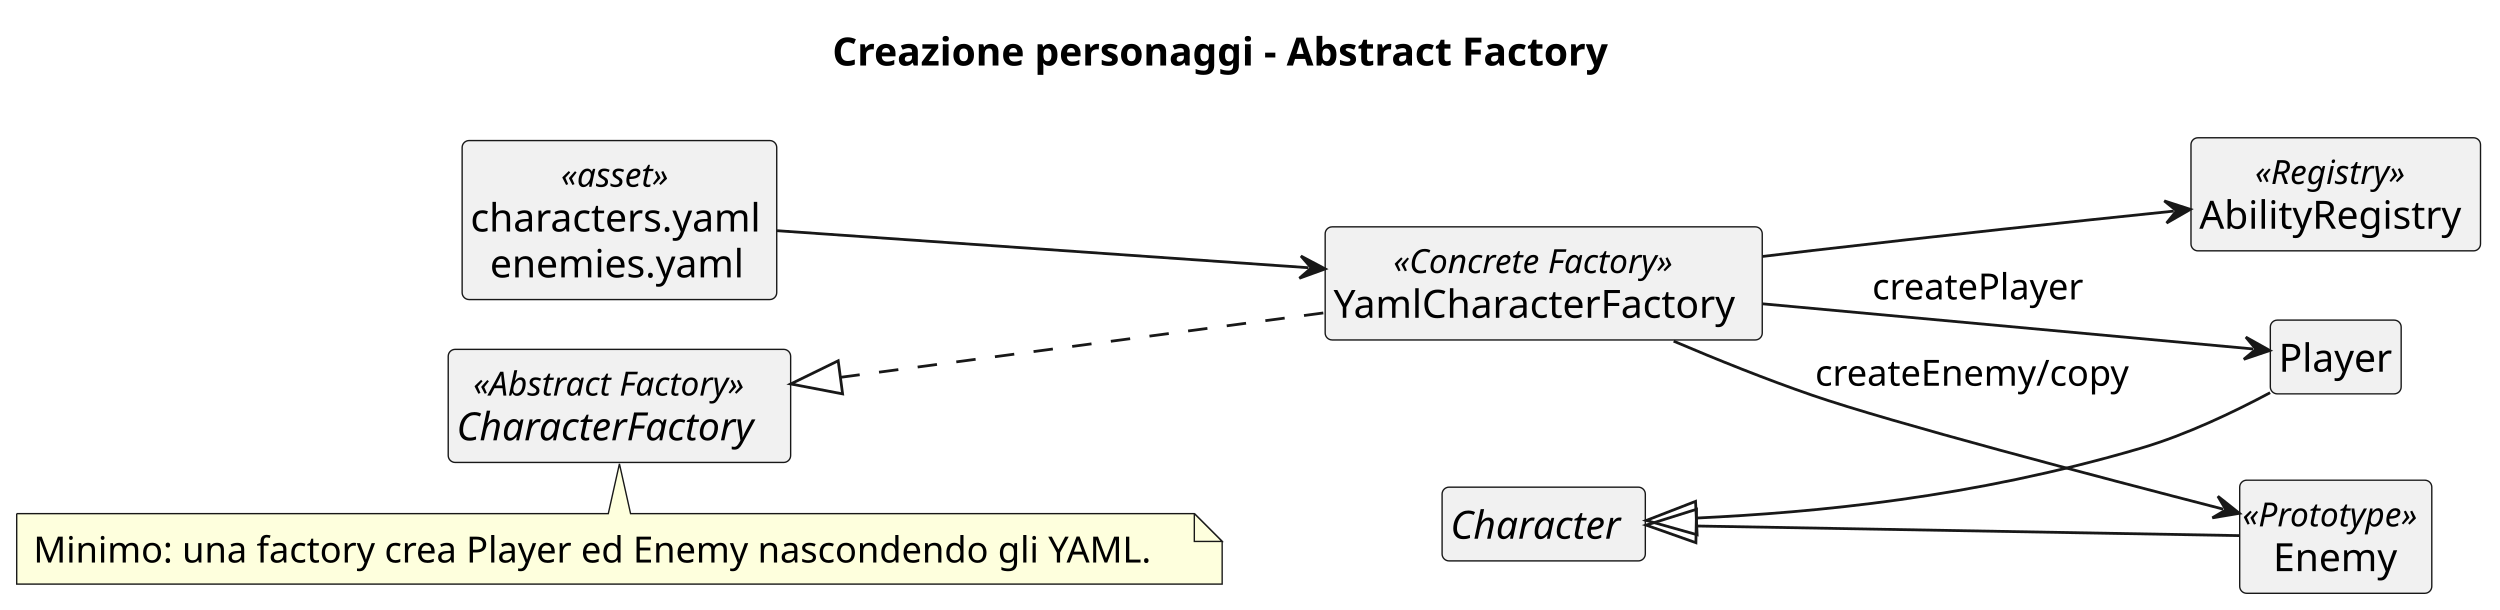
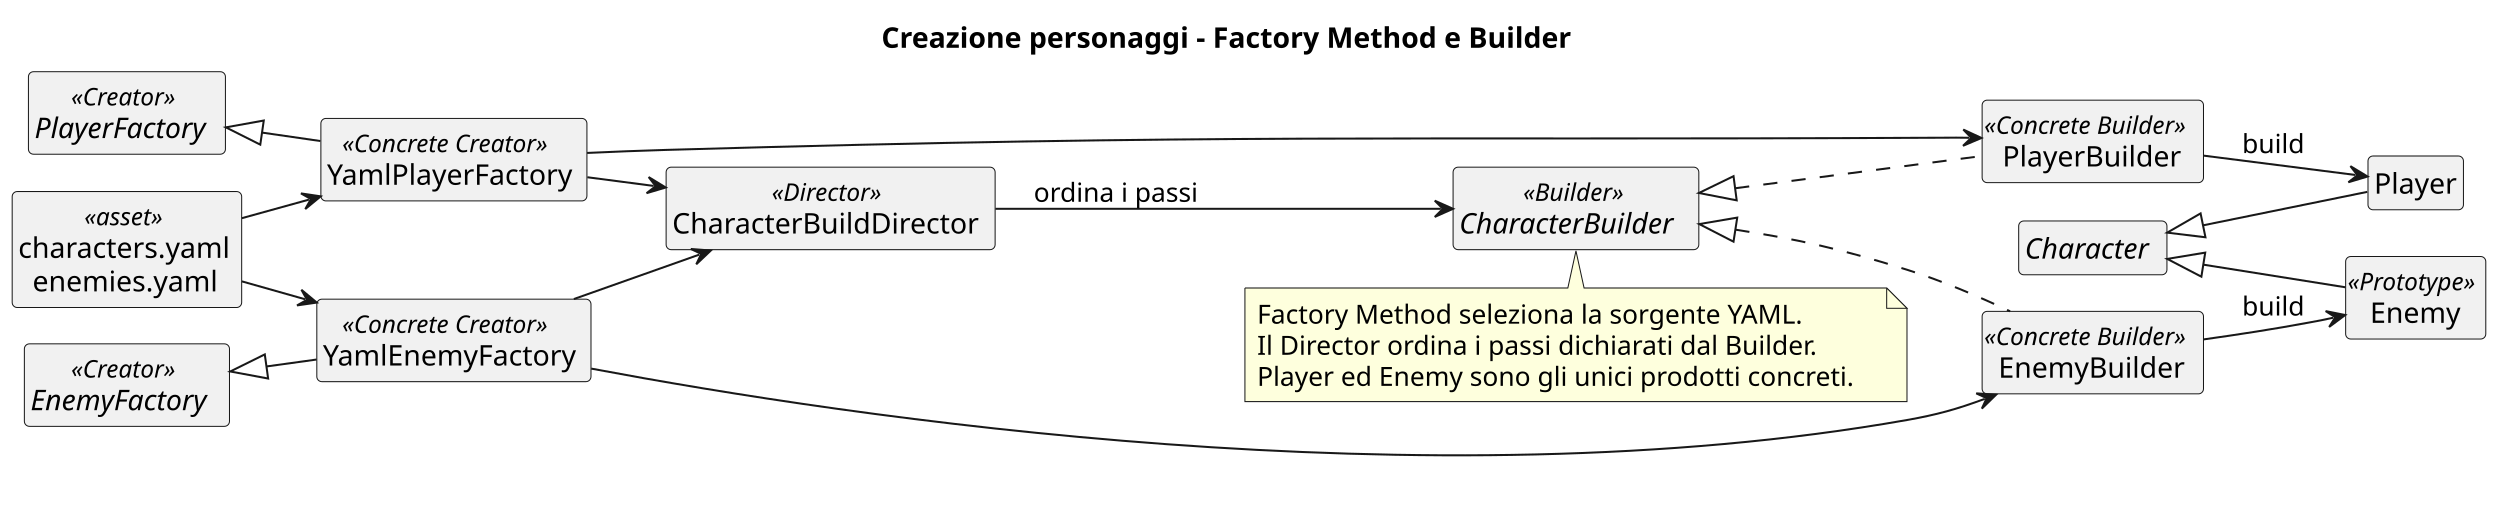
- <svg xmlns="http://www.w3.org/2000/svg" contentStyleType="text/css" height="219px" preserveAspectRatio="none" style="width:898px;height:219px;background:#FFFFFF;" version="1.1" viewBox="0 0 898 219" width="898px" zoomAndPan="magnify">
+ <svg xmlns="http://www.w3.org/2000/svg" contentStyleType="text/css" height="255px" preserveAspectRatio="none" style="width:1231px;height:255px;background:#FFFFFF;" version="1.1" viewBox="0 0 1231 255" width="1231px" zoomAndPan="magnify">
  <defs />
  <g>
-     <text fill="#000000" font-family="sans-serif" font-size="14" font-weight="bold" lengthAdjust="spacing" textLength="292" x="299" y="23.535">Creazione personaggi - Abstract Factory</text>
+     <text fill="#000000" font-family="sans-serif" font-size="14" font-weight="bold" lengthAdjust="spacing" textLength="355" x="434" y="23.535">Creazione personaggi - Factory Method e Builder</text>
    <g id="elem_CharacterYaml">
-       <rect codeLine="9" fill="#F1F1F1" height="57.109" id="CharacterYaml" rx="2.5" ry="2.5" style="stroke:#181818;stroke-width:0.5;" width="113" x="166" y="50.488" />
-       <text fill="#000000" font-family="sans-serif" font-size="12" font-style="italic" lengthAdjust="spacing" textLength="42" x="201.5" y="67.09">«asset»</text>
-       <text fill="#000000" font-family="sans-serif" font-size="14" lengthAdjust="spacing" textLength="107" x="169" y="83.156">characters.yaml</text>
-       <text fill="#000000" font-family="sans-serif" font-size="14" lengthAdjust="spacing" textLength="93" x="176" y="99.644">enemies.yaml</text>
+       <rect codeLine="9" fill="#F1F1F1" height="57.109" id="CharacterYaml" rx="2.5" ry="2.5" style="stroke:#181818;stroke-width:0.5;" width="113" x="6" y="94.313" />
+       <text fill="#000000" font-family="sans-serif" font-size="12" font-style="italic" lengthAdjust="spacing" textLength="42" x="41.5" y="110.914">«asset»</text>
+       <text fill="#000000" font-family="sans-serif" font-size="14" lengthAdjust="spacing" textLength="107" x="9" y="126.981">characters.yaml</text>
+       <text fill="#000000" font-family="sans-serif" font-size="14" lengthAdjust="spacing" textLength="93" x="16" y="143.469">enemies.yaml</text>
    </g>
-     <g id="elem_CharacterFactory">
-       <rect codeLine="10" fill="#F1F1F1" height="40.621" id="CharacterFactory" rx="2.5" ry="2.5" style="stroke:#181818;stroke-width:0.5;" width="123" x="161" y="125.488" />
-       <text fill="#000000" font-family="sans-serif" font-size="12" font-style="italic" lengthAdjust="spacing" textLength="105" x="170" y="142.09">«Abstract Factory»</text>
-       <text fill="#000000" font-family="sans-serif" font-size="14" font-style="italic" lengthAdjust="spacing" textLength="117" x="164" y="158.156">CharacterFactory</text>
+     <g id="elem_PlayerFactory">
+       <rect codeLine="10" fill="#F1F1F1" height="40.621" id="PlayerFactory" rx="2.5" ry="2.5" style="stroke:#181818;stroke-width:0.5;" width="97" x="14" y="35.313" />
+       <text fill="#000000" font-family="sans-serif" font-size="12" font-style="italic" lengthAdjust="spacing" textLength="55" x="35" y="51.914">«Creator»</text>
+       <text fill="#000000" font-family="sans-serif" font-size="14" font-style="italic" lengthAdjust="spacing" textLength="91" x="17" y="67.981">PlayerFactory</text>
    </g>
-     <g id="elem_YamlCharacterFactory">
-       <rect codeLine="11" fill="#F1F1F1" height="40.621" id="YamlCharacterFactory" rx="2.5" ry="2.5" style="stroke:#181818;stroke-width:0.5;" width="157" x="476" y="81.488" />
-       <text fill="#000000" font-family="sans-serif" font-size="12" font-style="italic" lengthAdjust="spacing" textLength="108" x="500.5" y="98.09">«Concrete Factory»</text>
-       <text fill="#000000" font-family="sans-serif" font-size="14" lengthAdjust="spacing" textLength="151" x="479" y="114.156">YamlCharacterFactory</text>
+     <g id="elem_YamlPlayerFactory">
+       <rect codeLine="11" fill="#F1F1F1" height="40.621" id="YamlPlayerFactory" rx="2.5" ry="2.5" style="stroke:#181818;stroke-width:0.5;" width="131" x="158" y="58.313" />
+       <text fill="#000000" font-family="sans-serif" font-size="12" font-style="italic" lengthAdjust="spacing" textLength="110" x="168.5" y="74.914">«Concrete Creator»</text>
+       <text fill="#000000" font-family="sans-serif" font-size="14" lengthAdjust="spacing" textLength="125" x="161" y="90.981">YamlPlayerFactory</text>
    </g>
-     <g id="elem_AbilityRegistry">
-       <rect codeLine="12" fill="#F1F1F1" height="40.621" id="AbilityRegistry" rx="2.5" ry="2.5" style="stroke:#181818;stroke-width:0.5;" width="104" x="787" y="49.488" />
-       <text fill="#000000" font-family="sans-serif" font-size="12" font-style="italic" lengthAdjust="spacing" textLength="58" x="810" y="66.09">«Registry»</text>
-       <text fill="#000000" font-family="sans-serif" font-size="14" lengthAdjust="spacing" textLength="98" x="790" y="82.156">AbilityRegistry</text>
+     <g id="elem_EnemyFactory">
+       <rect codeLine="12" fill="#F1F1F1" height="40.621" id="EnemyFactory" rx="2.5" ry="2.5" style="stroke:#181818;stroke-width:0.5;" width="101" x="12" y="169.313" />
+       <text fill="#000000" font-family="sans-serif" font-size="12" font-style="italic" lengthAdjust="spacing" textLength="55" x="35" y="185.914">«Creator»</text>
+       <text fill="#000000" font-family="sans-serif" font-size="14" font-style="italic" lengthAdjust="spacing" textLength="95" x="15" y="201.981">EnemyFactory</text>
+     </g>
+     <g id="elem_YamlEnemyFactory">
+       <rect codeLine="13" fill="#F1F1F1" height="40.621" id="YamlEnemyFactory" rx="2.5" ry="2.5" style="stroke:#181818;stroke-width:0.5;" width="135" x="156" y="147.313" />
+       <text fill="#000000" font-family="sans-serif" font-size="12" font-style="italic" lengthAdjust="spacing" textLength="110" x="168.5" y="163.914">«Concrete Creator»</text>
+       <text fill="#000000" font-family="sans-serif" font-size="14" lengthAdjust="spacing" textLength="129" x="159" y="179.981">YamlEnemyFactory</text>
+     </g>
+     <g id="elem_CharacterBuilder">
+       <rect codeLine="14" fill="#F1F1F1" height="40.621" id="CharacterBuilder" rx="2.5" ry="2.5" style="stroke:#181818;stroke-width:0.5;" width="121" x="715.5" y="82.313" />
+       <text fill="#000000" font-family="sans-serif" font-size="12" font-style="italic" lengthAdjust="spacing" textLength="52" x="750" y="98.914">«Builder»</text>
+       <text fill="#000000" font-family="sans-serif" font-size="14" font-style="italic" lengthAdjust="spacing" textLength="115" x="718.5" y="114.981">CharacterBuilder</text>
+     </g>
+     <g id="elem_CharacterBuildDirector">
+       <rect codeLine="15" fill="#F1F1F1" height="40.621" id="CharacterBuildDirector" rx="2.5" ry="2.5" style="stroke:#181818;stroke-width:0.5;" width="162" x="328" y="82.313" />
+       <text fill="#000000" font-family="sans-serif" font-size="12" font-style="italic" lengthAdjust="spacing" textLength="58" x="380" y="98.914">«Director»</text>
+       <text fill="#000000" font-family="sans-serif" font-size="14" lengthAdjust="spacing" textLength="156" x="331" y="114.981">CharacterBuildDirector</text>
+     </g>
+     <g id="elem_PlayerBuilder">
+       <rect codeLine="16" fill="#F1F1F1" height="40.621" id="PlayerBuilder" rx="2.5" ry="2.5" style="stroke:#181818;stroke-width:0.5;" width="109" x="976" y="49.313" />
+       <text fill="#000000" font-family="sans-serif" font-size="12" font-style="italic" lengthAdjust="spacing" textLength="107" x="977" y="65.914">«Concrete Builder»</text>
+       <text fill="#000000" font-family="sans-serif" font-size="14" lengthAdjust="spacing" textLength="89" x="986" y="81.981">PlayerBuilder</text>
+     </g>
+     <g id="elem_EnemyBuilder">
+       <rect codeLine="17" fill="#F1F1F1" height="40.621" id="EnemyBuilder" rx="2.5" ry="2.5" style="stroke:#181818;stroke-width:0.5;" width="109" x="976" y="153.313" />
+       <text fill="#000000" font-family="sans-serif" font-size="12" font-style="italic" lengthAdjust="spacing" textLength="107" x="977" y="169.914">«Concrete Builder»</text>
+       <text fill="#000000" font-family="sans-serif" font-size="14" lengthAdjust="spacing" textLength="93" x="984" y="185.981">EnemyBuilder</text>
    </g>
    <g id="elem_Character">
-       <rect codeLine="13" fill="#F1F1F1" height="26.488" id="Character" rx="2.5" ry="2.5" style="stroke:#181818;stroke-width:0.5;" width="73" x="518" y="174.988" />
-       <text fill="#000000" font-family="sans-serif" font-size="14" font-style="italic" lengthAdjust="spacing" textLength="67" x="521" y="193.523">Character</text>
+       <rect codeLine="18" fill="#F1F1F1" height="26.488" id="Character" rx="2.5" ry="2.5" style="stroke:#181818;stroke-width:0.5;" width="73" x="994" y="108.813" />
+       <text fill="#000000" font-family="sans-serif" font-size="14" font-style="italic" lengthAdjust="spacing" textLength="67" x="997" y="127.348">Character</text>
    </g>
    <g id="elem_Player">
-       <rect codeLine="14" fill="#F1F1F1" height="26.488" id="Player" rx="2.5" ry="2.5" style="stroke:#181818;stroke-width:0.5;" width="47" x="815.5" y="114.988" />
-       <text fill="#000000" font-family="sans-serif" font-size="14" lengthAdjust="spacing" textLength="41" x="818.5" y="133.523">Player</text>
+       <rect codeLine="19" fill="#F1F1F1" height="26.488" id="Player" rx="2.5" ry="2.5" style="stroke:#181818;stroke-width:0.5;" width="47" x="1166" y="76.813" />
+       <text fill="#000000" font-family="sans-serif" font-size="14" lengthAdjust="spacing" textLength="41" x="1169" y="95.348">Player</text>
    </g>
    <g id="elem_Enemy">
-       <rect codeLine="15" fill="#F1F1F1" height="40.621" id="Enemy" rx="2.5" ry="2.5" style="stroke:#181818;stroke-width:0.5;" width="69" x="804.5" y="172.488" />
-       <text fill="#000000" font-family="sans-serif" font-size="12" font-style="italic" lengthAdjust="spacing" textLength="67" x="805.5" y="189.09">«Prototype»</text>
-       <text fill="#000000" font-family="sans-serif" font-size="14" lengthAdjust="spacing" textLength="45" x="816.5" y="205.156">Enemy</text>
+       <rect codeLine="20" fill="#F1F1F1" height="40.621" id="Enemy" rx="2.5" ry="2.5" style="stroke:#181818;stroke-width:0.5;" width="69" x="1155" y="126.313" />
+       <text fill="#000000" font-family="sans-serif" font-size="12" font-style="italic" lengthAdjust="spacing" textLength="67" x="1156" y="142.914">«Prototype»</text>
+       <text fill="#000000" font-family="sans-serif" font-size="14" lengthAdjust="spacing" textLength="45" x="1167" y="158.981">Enemy</text>
    </g>
-     <g id="elem_GMN16">
-       <path d="M6,184.488 L6,209.799 A0,0 0 0 0 6,209.799 L439,209.799 A0,0 0 0 0 439,209.799 L439,194.488 L429,184.488 L226.5,184.488 L222.5,166.607 L218.5,184.488 L6,184.488 A0,0 0 0 0 6,184.488 " fill="#FEFFDD" style="stroke:#181818;stroke-width:0.5;" />
-       <path d="M429,184.488 L429,194.488 L439,194.488 L429,184.488 " fill="#FEFFDD" style="stroke:#181818;stroke-width:0.5;" />
-       <text fill="#000000" font-family="sans-serif" font-size="13" lengthAdjust="spacing" textLength="412" x="12" y="202.057">Minimo: una factory crea Player ed Enemy nascondendo gli YAML.</text>
+     <g id="elem_GMN29">
+       <path d="M613,141.813 L613,197.744 A0,0 0 0 0 613,197.744 L939,197.744 A0,0 0 0 0 939,197.744 L939,151.813 L929,141.813 L780,141.813 L776,123.529 L772,141.813 L613,141.813 A0,0 0 0 0 613,141.813 " fill="#FEFFDD" style="stroke:#181818;stroke-width:0.5;" />
+       <path d="M929,141.813 L929,151.813 L939,151.813 L929,141.813 " fill="#FEFFDD" style="stroke:#181818;stroke-width:0.5;" />
+       <text fill="#000000" font-family="sans-serif" font-size="13" lengthAdjust="spacing" textLength="277" x="619" y="159.381">Factory Method seleziona la sorgente YAML.</text>
+       <text fill="#000000" font-family="sans-serif" font-size="13" lengthAdjust="spacing" textLength="289" x="619" y="174.692">Il Director ordina i passi dichiarati dal Builder.</text>
+       <text fill="#000000" font-family="sans-serif" font-size="13" lengthAdjust="spacing" textLength="305" x="619" y="190.002">Player ed Enemy sono gli unici prodotti concreti.</text>
    </g>
-     <polygon fill="#181818" points="475.998,96.587,467.298,91.971,471.01,96.239,466.741,99.951,475.998,96.587" style="stroke:#181818;stroke-width:1.0;" />
-     <path d="M279.107,82.864 C333.111,86.628 409.584,91.958 470.012,96.169 " fill="none" style="stroke:#181818;stroke-width:1.0;" />
-     <polygon fill="none" points="284.027,137.918,302.662,141.486,301.076,129.592,284.027,137.918" style="stroke:#181818;stroke-width:1.0;" />
-     <path d="M301.869,135.539 C355.83,128.344 417.272,120.152 475.882,112.337 " fill="none" style="stroke:#181818;stroke-width:1.0;stroke-dasharray:7.0,7.0;" />
-     <polygon fill="#181818" points="786.778,75.209,777.414,72.158,781.805,75.725,778.238,80.115,786.778,75.209" style="stroke:#181818;stroke-width:1.0;" />
-     <path d="M633.144,92.11 C639.185,91.379 645.191,90.664 651,89.988 C696.891,84.651 743.214,79.722 780.81,75.828 " fill="none" style="stroke:#181818;stroke-width:1.0;" />
-     <polygon fill="#181818" points="815.304,125.899,806.708,121.091,810.325,125.441,805.975,129.058,815.304,125.899" style="stroke:#181818;stroke-width:1.0;" />
-     <path d="M633.068,109.127 C694.485,114.78 770.242,121.752 809.329,125.35 " fill="none" style="stroke:#181818;stroke-width:1.0;" />
-     <text fill="#000000" font-family="sans-serif" font-size="13" lengthAdjust="spacing" textLength="75" x="672.5" y="107.557">createPlayer</text>
-     <polygon fill="#181818" points="804.386,184.384,796.671,178.262,799.544,183.135,794.672,186.008,804.386,184.384" style="stroke:#181818;stroke-width:1.0;" />
-     <path d="M601.177,122.546 C616.809,129.197 634.513,136.314 651,141.988 C679.319,151.734 752.854,171.084 798.576,182.885 " fill="none" style="stroke:#181818;stroke-width:1.0;" />
-     <text fill="#000000" font-family="sans-serif" font-size="13" lengthAdjust="spacing" textLength="116" x="652" y="138.557">createEnemy/copy</text>
-     <polygon fill="none" points="591.344,186.942,609.609,192.08,609.039,180.093,591.344,186.942" style="stroke:#181818;stroke-width:1.0;" />
-     <path d="M609.324,186.087 C652.326,184.041 708.244,178.851 769,160.988 C785.179,156.232 802.287,148.073 815.42,141.058 " fill="none" style="stroke:#181818;stroke-width:1.0;" />
-     <polygon fill="none" points="591.279,188.621,609.17,194.939,609.382,182.941,591.279,188.621" style="stroke:#181818;stroke-width:1.0;" />
-     <path d="M609.276,188.94 C664.21,189.912 750.596,191.441 804.27,192.391 " fill="none" style="stroke:#181818;stroke-width:1.0;" />
+     <polygon fill="none" points="111.205,62.713,128.161,71.229,129.879,59.352,111.205,62.713" style="stroke:#181818;stroke-width:1.0;" />
+     <path d="M129.02,65.29 C143.656,67.407 142.198,67.197 157.771,69.449 " fill="none" style="stroke:#181818;stroke-width:1.0;" />
+     <polygon fill="none" points="113.372,182.912,132.025,186.388,130.38,174.502,113.372,182.912" style="stroke:#181818;stroke-width:1.0;" />
+     <path d="M131.202,180.445 C144.681,178.58 141.656,178.999 155.894,177.029 " fill="none" style="stroke:#181818;stroke-width:1.0;" />
+     <polygon fill="#181818" points="157.929,96.681,148.188,95.227,153.11,98.015,150.322,102.937,157.929,96.681" style="stroke:#181818;stroke-width:1.0;" />
+     <path d="M119.111,107.424 C131.648,103.954 139.276,101.843 152.146,98.282 " fill="none" style="stroke:#181818;stroke-width:1.0;" />
+     <polygon fill="#181818" points="155.995,148.99,148.424,142.691,151.184,147.629,146.245,150.388,155.995,148.99" style="stroke:#181818;stroke-width:1.0;" />
+     <path d="M119.111,138.552 C131.021,141.922 137.947,143.883 150.221,147.356 " fill="none" style="stroke:#181818;stroke-width:1.0;" />
+     <polygon fill="#181818" points="975.66,67.94,966.728,63.792,970.661,67.858,966.596,71.791,975.66,67.94" style="stroke:#181818;stroke-width:1.0;" />
+     <path d="M289.082,75.306 C301.97,74.715 315.413,74.177 328,73.813 C607.452,65.733 677.435,69.146 957,67.813 C963.044,67.784 963.371,67.737 969.661,67.841 " fill="none" style="stroke:#181818;stroke-width:1.0;" />
+     <polygon fill="#181818" points="982.922,194.315,973.093,193.689,978.233,196.051,975.87,201.191,982.922,194.315" style="stroke:#181818;stroke-width:1.0;" />
+     <path d="M291.106,181.499 C418.169,205.397 703.503,248.409 939,206.813 C953.657,204.224 963.435,201.53 977.295,196.398 " fill="none" style="stroke:#181818;stroke-width:1.0;" />
+     <polygon fill="#181818" points="327.809,92.325,319.404,87.191,322.851,91.676,318.367,95.124,327.809,92.325" style="stroke:#181818;stroke-width:1.0;" />
+     <path d="M289.195,87.274 C301.681,88.907 308.951,89.858 321.86,91.546 " fill="none" style="stroke:#181818;stroke-width:1.0;" />
+     <polygon fill="#181818" points="350.002,123.357,340.183,122.591,345.289,125.026,342.854,130.132,350.002,123.357" style="stroke:#181818;stroke-width:1.0;" />
+     <path d="M282.56,147.246 C304.086,139.622 322.827,132.983 344.347,125.36 " fill="none" style="stroke:#181818;stroke-width:1.0;" />
+     <polygon fill="#181818" points="715.474,102.813,706.474,98.813,710.474,102.813,706.474,106.813,715.474,102.813" style="stroke:#181818;stroke-width:1.0;" />
+     <path d="M490.101,102.813 C558.092,102.813 648.121,102.813 709.474,102.813 " fill="none" style="stroke:#181818;stroke-width:1.0;" />
+     <text fill="#000000" font-family="sans-serif" font-size="13" lengthAdjust="spacing" textLength="85" x="509" y="99.381">ordina i passi</text>
+     <polygon fill="none" points="836.519,95.034,855.145,98.651,853.59,86.752,836.519,95.034" style="stroke:#181818;stroke-width:1.0;" />
+     <path d="M854.367,92.701 C896.65,87.175 935.097,82.15 975.967,76.809 " fill="none" style="stroke:#181818;stroke-width:1.0;stroke-dasharray:7.0,7.0;" />
+     <polygon fill="none" points="836.707,110.333,853.58,119.01,855.412,107.151,836.707,110.333" style="stroke:#181818;stroke-width:1.0;" />
+     <path d="M854.496,113.081 C885.457,117.863 905.843,122.402 939,132.813 C956.115,138.187 974.26,145.961 989.774,153.298 " fill="none" style="stroke:#181818;stroke-width:1.0;stroke-dasharray:7.0,7.0;" />
+     <polygon fill="#181818" points="1165.772,86.917,1157.349,81.812,1160.812,86.285,1156.339,89.748,1165.772,86.917" style="stroke:#181818;stroke-width:1.0;" />
+     <path d="M1085.091,76.64 C1112.629,80.148 1138.777,83.479 1159.82,86.159 " fill="none" style="stroke:#181818;stroke-width:1.0;" />
+     <text fill="#000000" font-family="sans-serif" font-size="13" lengthAdjust="spacing" textLength="32" x="1104" y="75.381">build</text>
+     <polygon fill="#181818" points="1154.793,155.113,1145.135,153.183,1149.914,156.209,1146.888,160.988,1154.793,155.113" style="stroke:#181818;stroke-width:1.0;" />
+     <path d="M1085.049,167.126 C1101.741,164.794 1120.18,161.962 1137,158.813 C1142.775,157.731 1143.027,157.756 1148.938,156.428 " fill="none" style="stroke:#181818;stroke-width:1.0;" />
+     <text fill="#000000" font-family="sans-serif" font-size="13" lengthAdjust="spacing" textLength="32" x="1104" y="155.381">build</text>
+     <polygon fill="none" points="1067.126,114.551,1085.961,116.836,1083.565,105.077,1067.126,114.551" style="stroke:#181818;stroke-width:1.0;" />
+     <path d="M1084.763,110.957 C1114.981,104.797 1139.787,99.741 1165.647,94.471 " fill="none" style="stroke:#181818;stroke-width:1.0;" />
+     <polygon fill="none" points="1067.126,127.486,1083.958,136.242,1085.845,124.391,1067.126,127.486" style="stroke:#181818;stroke-width:1.0;" />
+     <path d="M1084.902,130.316 C1111.229,134.508 1129.061,137.348 1154.896,141.462 " fill="none" style="stroke:#181818;stroke-width:1.0;" />
  </g>
</svg>
